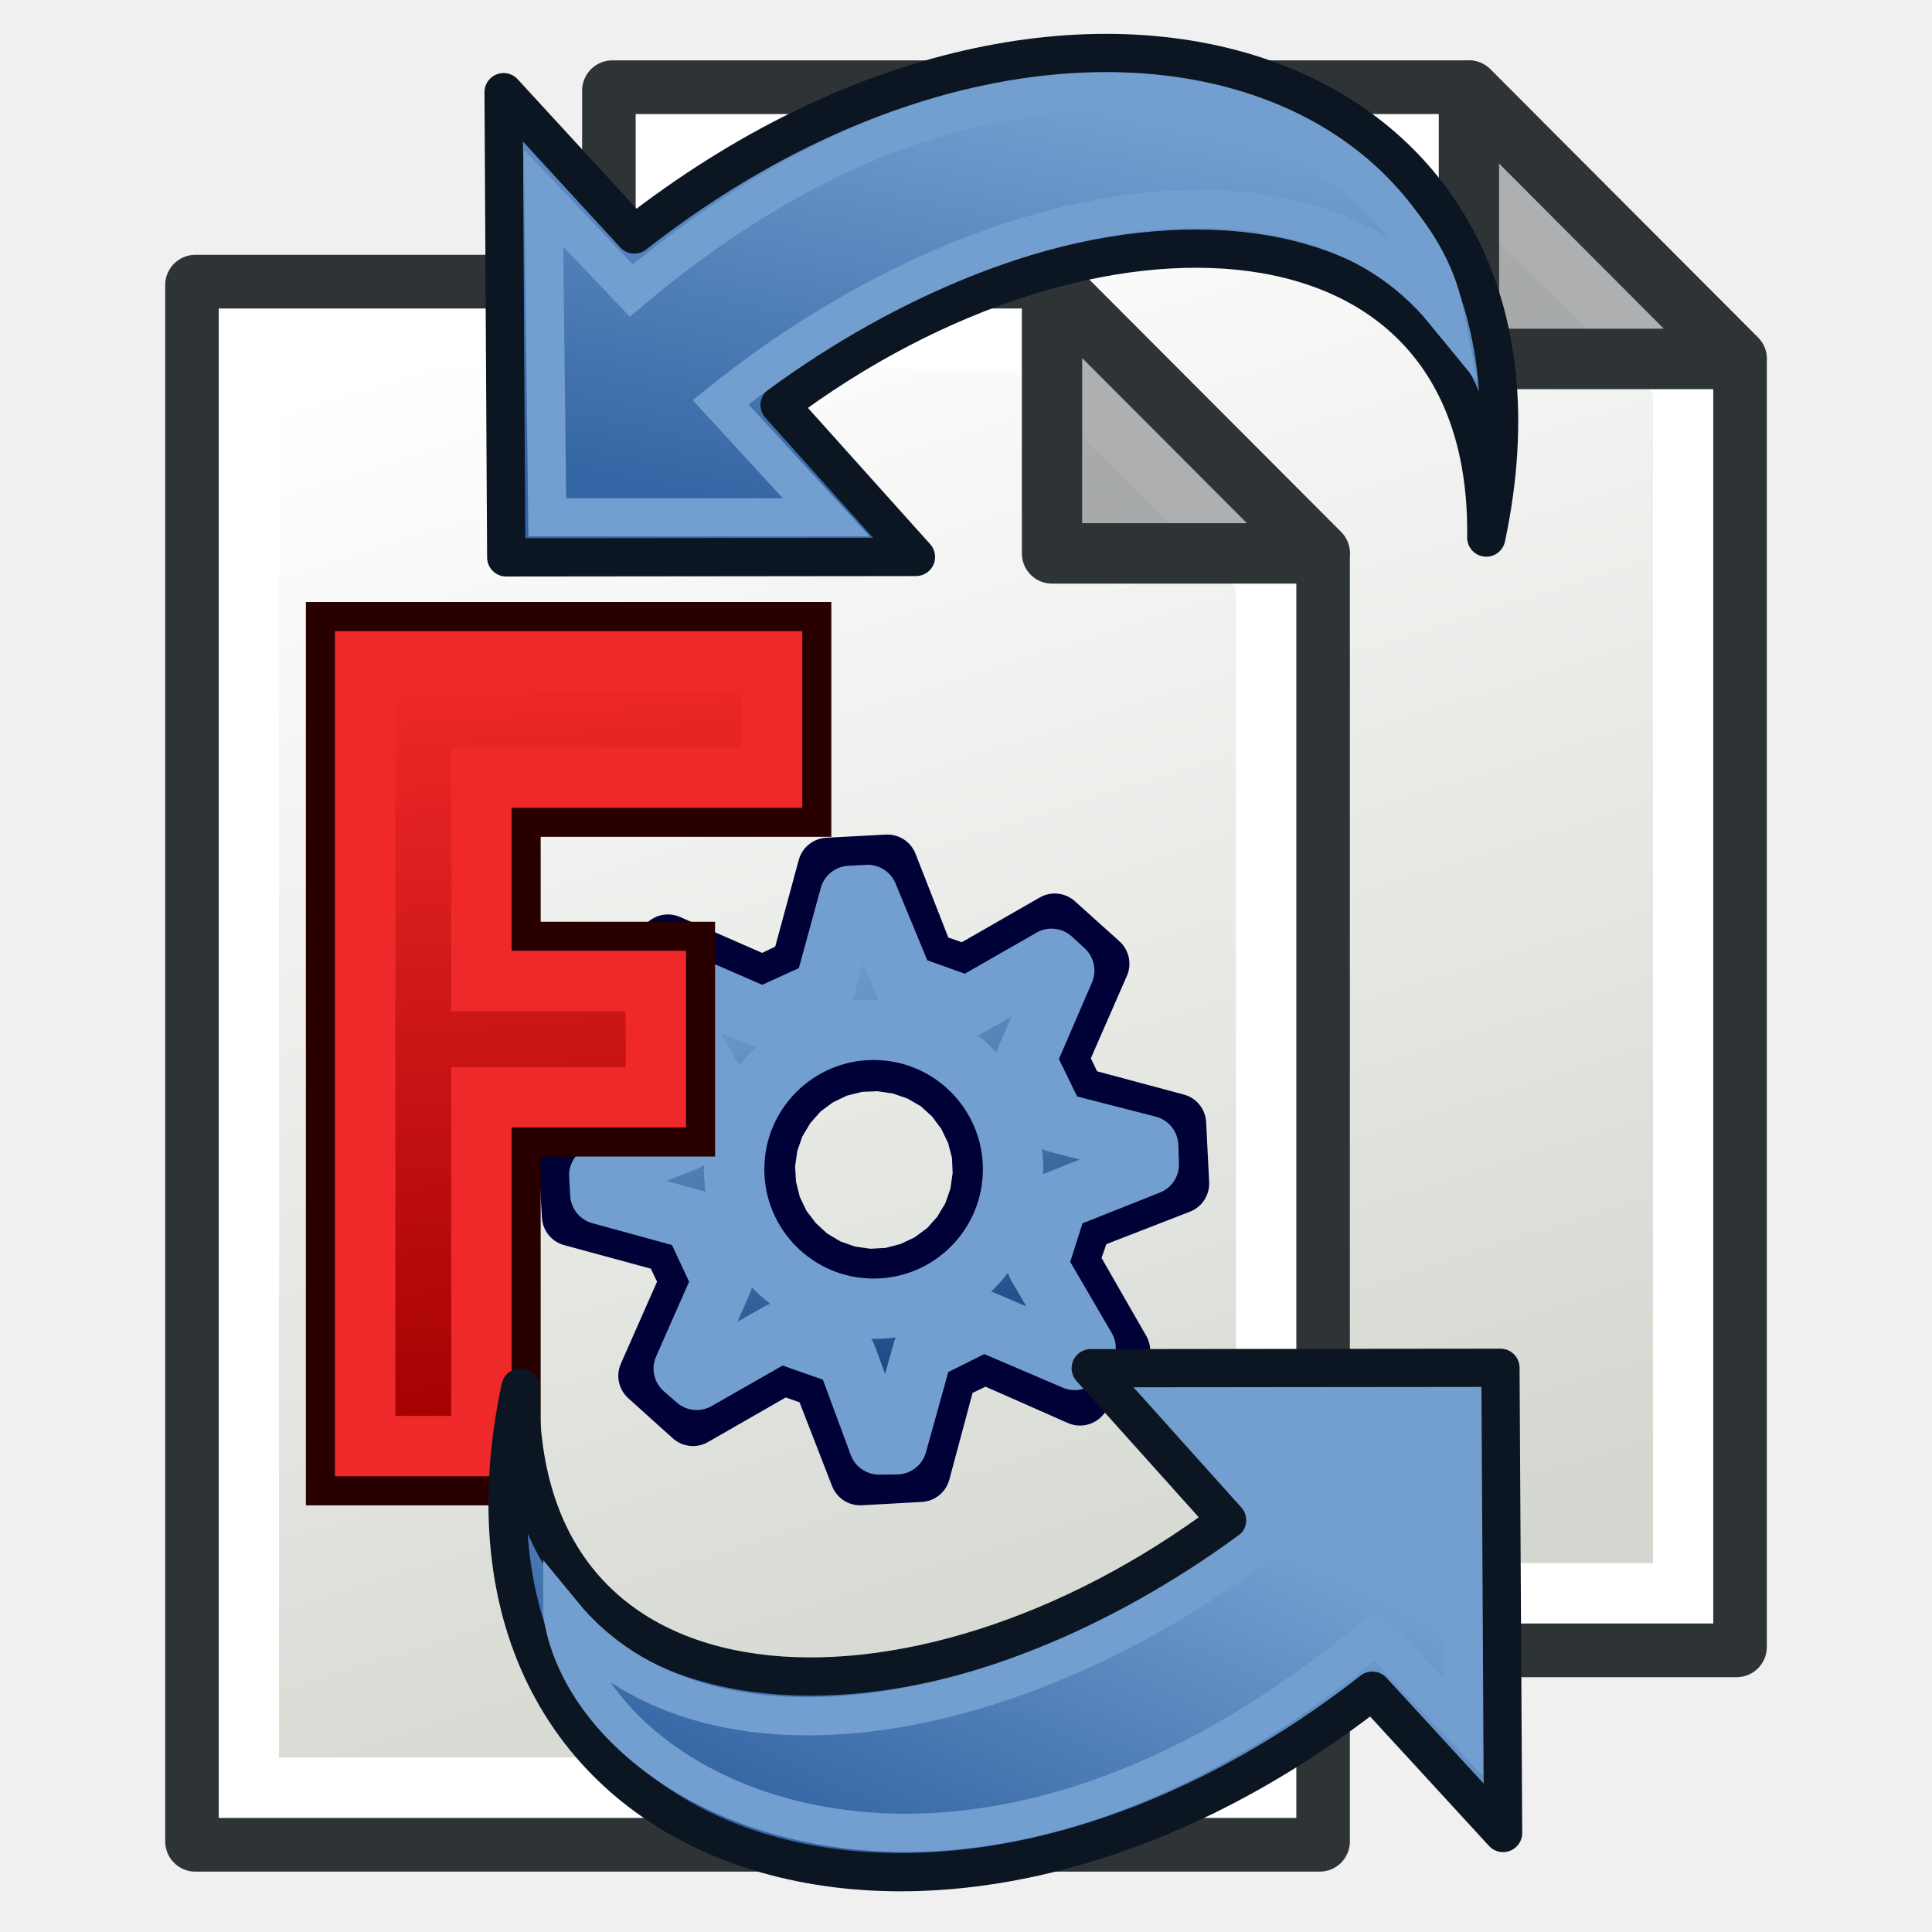
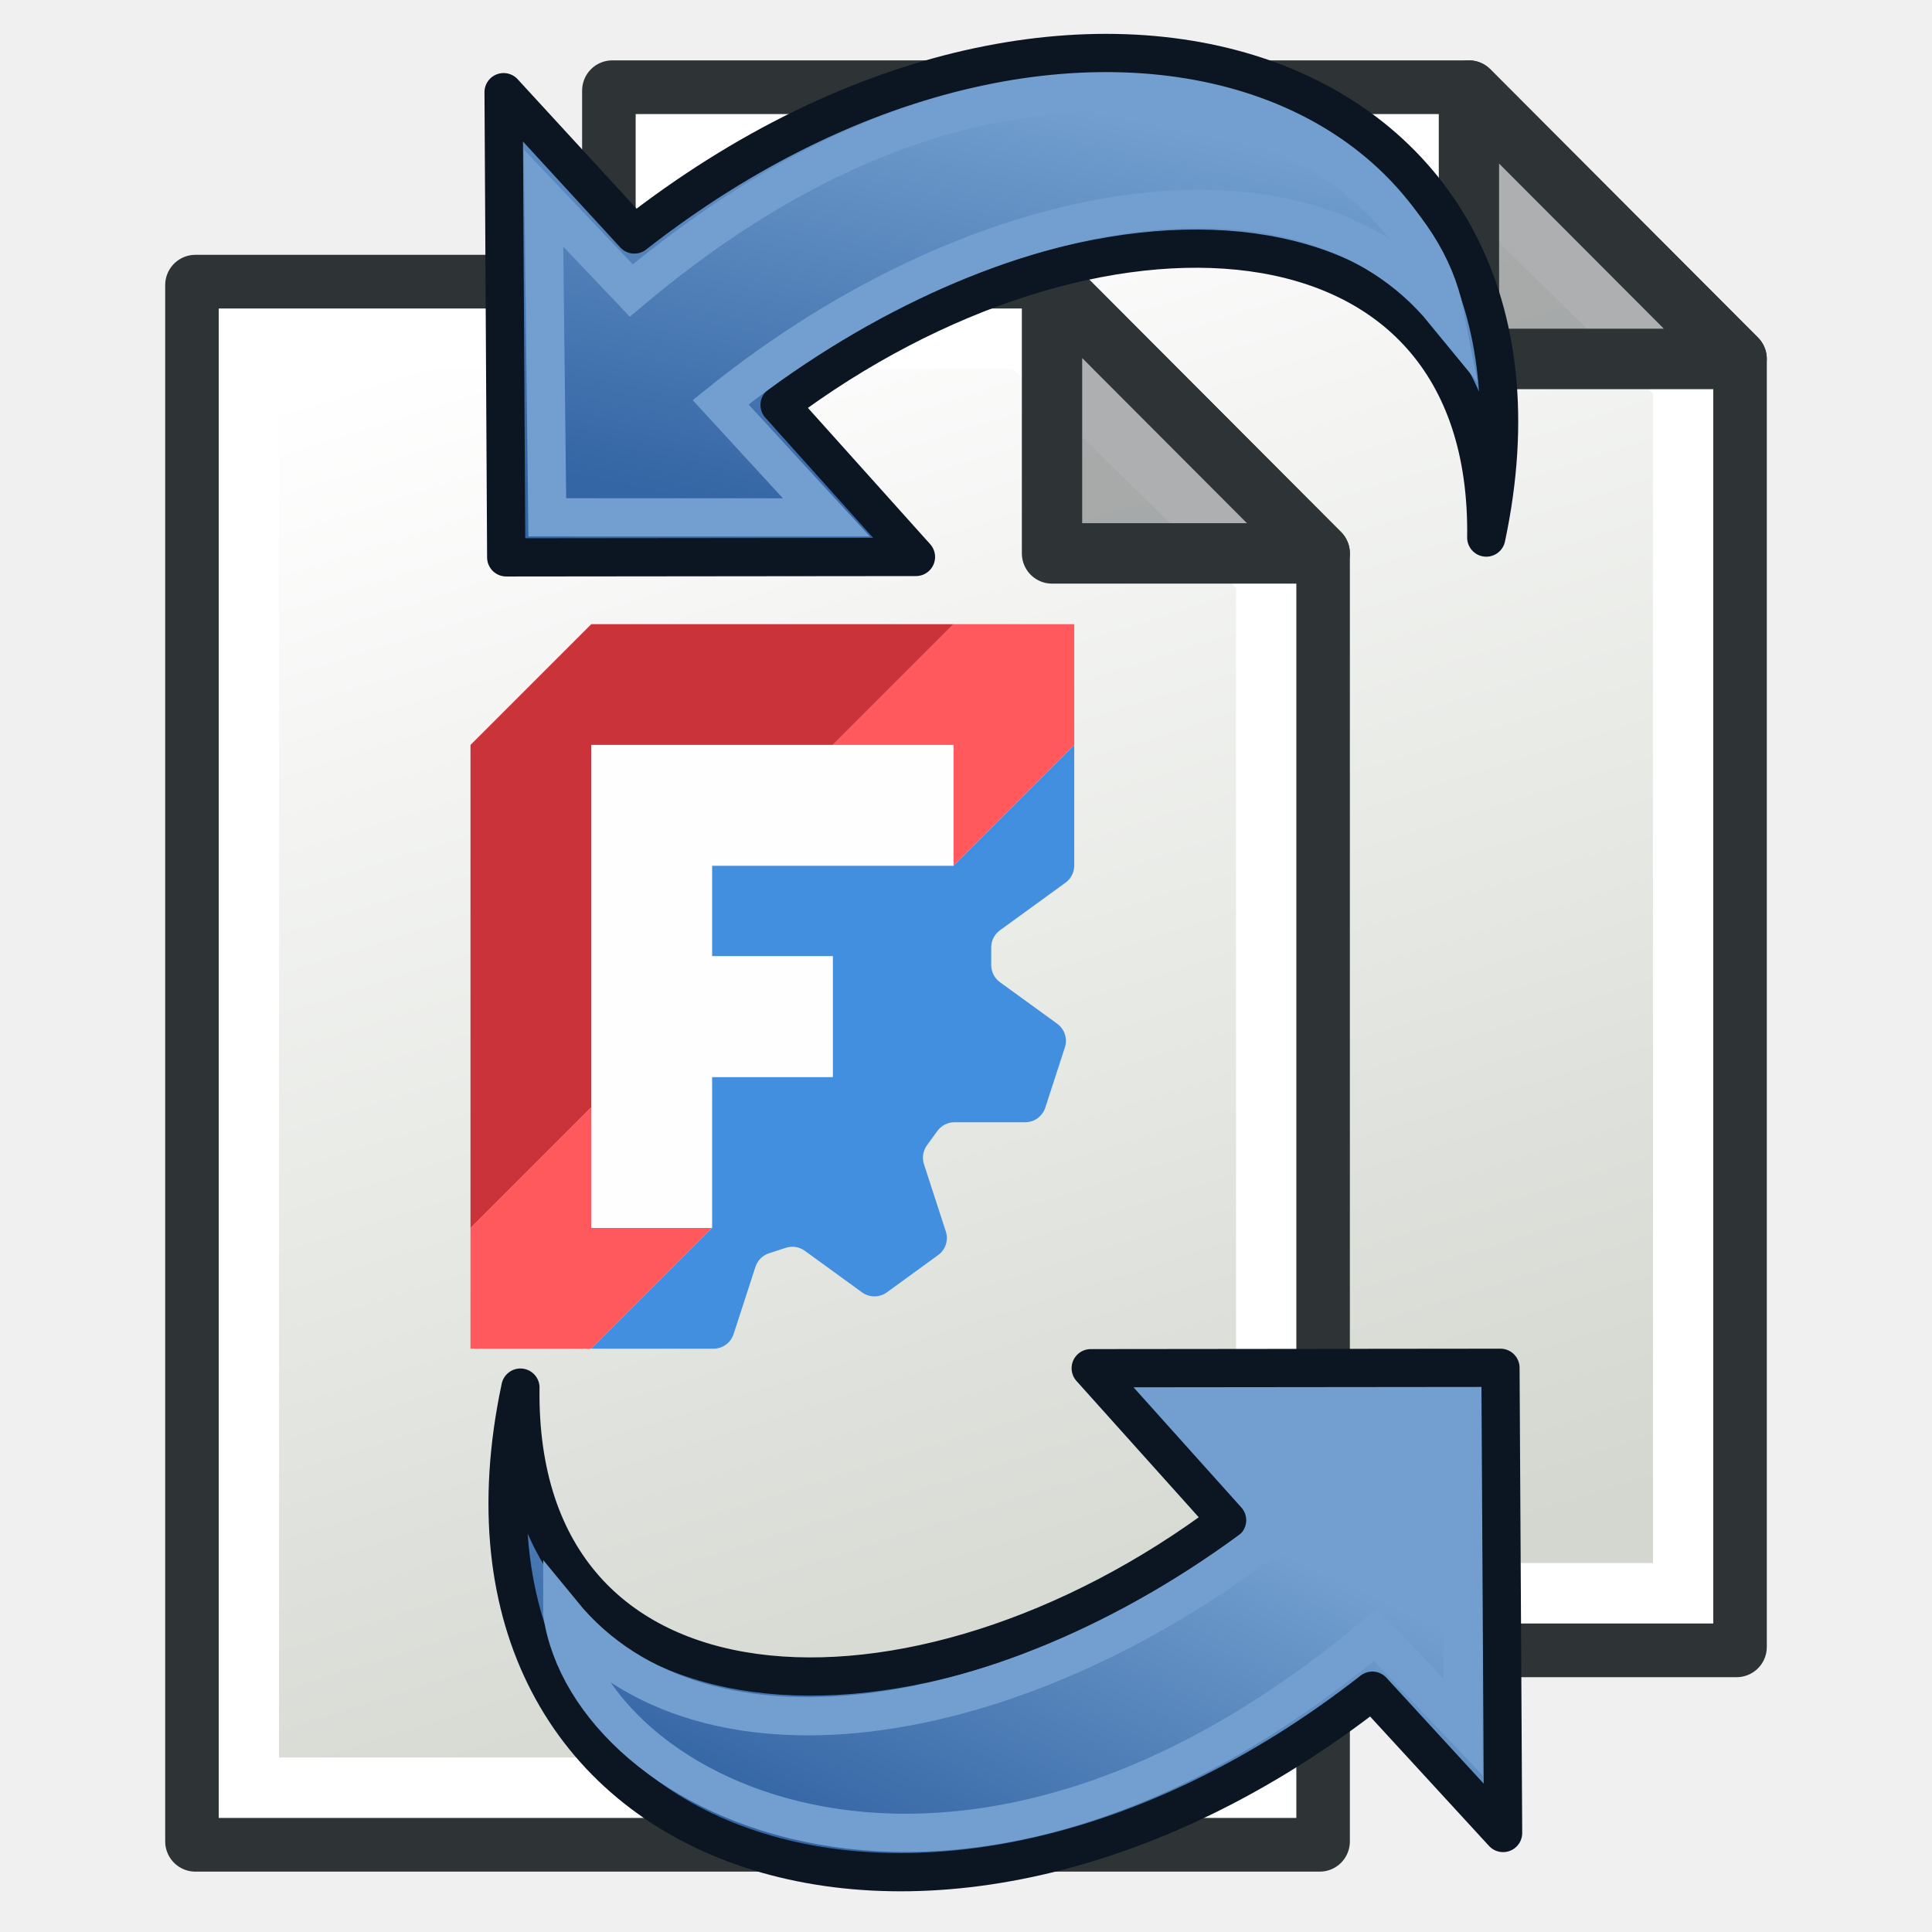
<svg xmlns="http://www.w3.org/2000/svg" xmlns:xlink="http://www.w3.org/1999/xlink" width="64" height="64" id="svg2869" version="1.1" viewBox="0 0 64 64">
  <defs id="defs2871">
    <linearGradient xlink:href="#linearGradient3765" id="linearGradient3771" x1="98" y1="1047.362" x2="81" y2="993.362" gradientUnits="userSpaceOnUse" gradientTransform="translate(-60,-988.3622)" />
    <linearGradient id="linearGradient3765">
      <stop style="stop-color:#d3d7cf;stop-opacity:1;" offset="0" id="stop3767" />
      <stop style="stop-color:#ffffff;stop-opacity:1" offset="1" id="stop3769" />
    </linearGradient>
    <linearGradient xlink:href="#linearGradient3765" id="linearGradient9" gradientUnits="userSpaceOnUse" gradientTransform="translate(-60,-988.3622)" x1="98" y1="1047.362" x2="81" y2="993.362" />
-     <linearGradient id="linearGradient1014">
-       <stop style="stop-color:#204a87;stop-opacity:1" offset="0" id="stop1010" />
-       <stop style="stop-color:#729fcf;stop-opacity:1" offset="1" id="stop1012" />
-     </linearGradient>
-     <linearGradient y2="17" x2="15" y1="47" x1="29" gradientTransform="matrix(0.475165,-0.4615384,0.475165,0.4615384,-1.514774,32.45158)" gradientUnits="userSpaceOnUse" id="linearGradient951-4" xlink:href="#linearGradient1014" />
    <linearGradient xlink:href="#linearGradient2380-9" id="linearGradient3034" gradientUnits="userSpaceOnUse" x1="41.792" y1="20.135" x2="23.706" y2="34.083" gradientTransform="matrix(-1.092071,-0.9148321,-0.9226676,1.082797,27.23926,-8.235804)" />
    <linearGradient id="linearGradient2380-9">
      <stop style="stop-color:#729fcf;stop-opacity:1" offset="0" id="stop2382-4" />
      <stop style="stop-color:#3465a4;stop-opacity:1" offset="1" id="stop2384-6" />
    </linearGradient>
    <linearGradient xlink:href="#linearGradient2380-9" id="linearGradient3034-4" gradientUnits="userSpaceOnUse" x1="26.222" y1="31.126" x2="46.731" y2="21.766" gradientTransform="matrix(1.092071,0.9148321,0.9226676,-1.082797,-95.70863,29.0818)" />
-     <linearGradient xlink:href="#linearGradient1014" id="linearGradient3212" gradientUnits="userSpaceOnUse" gradientTransform="matrix(0.8586786,0,0,0.8586786,80.92299,8.356807)" x1="-146.745" y1="58.262" x2="-157.325" y2="26.521" />
-     <linearGradient xlink:href="#linearGradient3836-9" id="linearGradient3214" gradientUnits="userSpaceOnUse" gradientTransform="matrix(0.8506406,0,0,0.8506406,98.19778,5.187313)" x1="-206.699" y1="68.842" x2="-211.402" y2="7.711" />
-     <linearGradient id="linearGradient3836-9">
-       <stop style="stop-color:#a40000;stop-opacity:1" offset="0" id="stop3838-8" />
-       <stop style="stop-color:#ef2929;stop-opacity:1" offset="1" id="stop3840-1" />
-     </linearGradient>
  </defs>
  <g id="layer3" style="display:inline">
    <g id="g5" transform="matrix(0.8868132,0,0,0.8888916,10.52751,0.3346505)" style="stroke-width:1.126">
      <path style="fill:url(#linearGradient3771);fill-opacity:1;stroke:#2e3436;stroke-width:2.253;stroke-linecap:butt;stroke-linejoin:round;stroke-opacity:1" d="m 11,3 v 58 h 42 v -48 L 43,3 Z" id="path2991" />
      <path style="fill:none;stroke:#ffffff;stroke-width:2.253;stroke-linecap:butt;stroke-linejoin:miter;stroke-opacity:1" d="M 13,5 V 59 H 51 V 13.814 L 41.997,5 Z" id="path3763" />
      <path style="fill:#2e3436;fill-opacity:0.392;stroke:#2e3436;stroke-width:2.253;stroke-linecap:butt;stroke-linejoin:round;stroke-opacity:1" d="M 43,3 V 13 H 53 Z" id="path2993" />
    </g>
    <g id="g9" transform="matrix(0.8868132,0,0,0.8888916,-3.283556,6.77627)" style="stroke-width:1.126">
      <path style="fill:url(#linearGradient9);fill-opacity:1;stroke:#2e3436;stroke-width:2.253;stroke-linecap:butt;stroke-linejoin:round;stroke-opacity:1" d="m 11,3 v 58 h 42 v -48 L 43,3 Z" id="path7" />
      <path style="fill:none;stroke:#ffffff;stroke-width:2.253;stroke-linecap:butt;stroke-linejoin:miter;stroke-opacity:1" d="M 13,5 V 59 H 51 V 13.814 L 41.997,5 Z" id="path8" />
      <path style="fill:#2e3436;fill-opacity:0.392;stroke:#2e3436;stroke-width:2.253;stroke-linecap:butt;stroke-linejoin:round;stroke-opacity:1" d="M 43,3 V 13 H 53 Z" id="path9" />
    </g>
  </g>
-   <g id="g3205" transform="matrix(0.4814402,0,0,0.4814403,52.83949,16.73175)">
-     <path id="path3659-5" d="m -37.179,28.803 -6.181,3.546 -2.729,-0.947 -2.604,-6.655 -4.096,0.215 -1.869,6.882 -2.615,1.252 -6.522,-2.853 -2.755,3.061 3.546,6.181 -0.969,2.721 -6.655,2.604 0.237,4.104 6.882,1.869 1.252,2.615 -2.875,6.514 3.061,2.755 6.181,-3.546 2.743,0.977 2.582,6.647 4.126,-0.229 1.847,-6.89 2.615,-1.252 6.536,2.883 2.755,-3.061 -3.546,-6.181 0.955,-2.751 6.647,-2.582 -0.207,-4.118 -6.89,-1.847 -1.252,-2.615 2.861,-6.544 z m -9.257,10.136 1.269,0.736 1.099,0.997 0.88,1.189 0.633,1.322 0.372,1.426 0.062,1.461 -0.211,1.461 -0.482,1.387 -0.766,1.283 -0.967,1.085 -1.189,0.88 -1.322,0.633 -1.426,0.372 -1.469,0.084 -1.461,-0.211 -1.387,-0.482 -1.283,-0.766 -1.077,-0.989 -0.888,-1.168 -0.633,-1.322 -0.364,-1.447 -0.084,-1.469 0.211,-1.461 0.482,-1.387 0.758,-1.261 0.975,-1.107 1.189,-0.88 1.322,-0.633 1.447,-0.364 1.461,-0.062 1.461,0.211 1.387,0.482 z" style="display:inline;overflow:visible;visibility:visible;fill:url(#linearGradient3212);fill-opacity:1;fill-rule:evenodd;stroke:#000137;stroke-width:4.154;stroke-linecap:round;stroke-linejoin:round;stroke-miterlimit:4;stroke-dasharray:none;stroke-dashoffset:0;stroke-opacity:1;marker:none;enable-background:accumulate" />
-     <path id="path3659-5-6" d="m -37.4,31.22 -5.769,3.305 -4.35,-1.564 -2.533,-6.134 -1.224,0.066 -1.762,6.452 -4.246,1.937 -6.014,-2.614 -0.805,0.922 3.321,5.833 -1.664,4.262 -6.07,2.42 0.07,1.303 6.403,1.755 1.985,4.246 -2.649,6.007 0.89,0.773 5.705,-3.257 4.587,1.607 2.256,6.095 1.226,-0.014 1.783,-6.411 4.166,-2.081 6.283,2.689 0.757,-0.809 -3.321,-5.689 1.427,-4.466 6.239,-2.481 -0.043,-1.283 -6.33,-1.623 -2.097,-4.294 2.653,-6.146 z" style="display:inline;overflow:visible;visibility:visible;fill:none;stroke:#729fcf;stroke-width:4.154;stroke-linecap:round;stroke-linejoin:round;stroke-miterlimit:4;stroke-dasharray:none;stroke-dashoffset:0;stroke-opacity:1;marker:none;enable-background:accumulate" />
-     <circle transform="matrix(1.103773,0,0,1.103773,-95.07119,1.435933)" id="path3898" style="fill:none;stroke:#729fcf;stroke-width:3.764;stroke-linecap:round;stroke-linejoin:round;stroke-miterlimit:4;stroke-dasharray:none;stroke-dashoffset:6;stroke-opacity:1" cx="41.157" cy="40.103" r="8.694" />
-     <path id="rect3663-8" d="m -86.629,8.747 8e-6,58 12,-10e-7 v -24 h 12 v -12 h -12 v -10 h 20 V 8.747 Z" style="display:inline;overflow:visible;visibility:visible;fill:url(#linearGradient3214);fill-opacity:1;fill-rule:evenodd;stroke:#280000;stroke-width:4.154;stroke-linecap:butt;stroke-linejoin:miter;stroke-miterlimit:4;stroke-dasharray:none;stroke-dashoffset:0;stroke-opacity:1;marker:none;enable-background:accumulate" />
-     <path id="rect3663-8-3" d="m -84.629,10.747 v 54 h 8 v -24 h 12 v -8 H -76.629 V 18.747 h 20 v -8 z" style="display:inline;overflow:visible;visibility:visible;fill:none;stroke:#ef2929;stroke-width:4.154;stroke-linecap:butt;stroke-linejoin:miter;stroke-miterlimit:4;stroke-dasharray:none;stroke-dashoffset:0;stroke-opacity:1;marker:none;enable-background:accumulate" />
-   </g>
  <g id="g3736" transform="matrix(-0.7594946,0,0,0.7594946,2.473047,24.08379)" style="stroke-width:1.329;stroke-miterlimit:4;stroke-dasharray:none">
    <g id="g4" transform="matrix(0.6333333,0,0,0.6333333,-18.82392,-11.82227)">
      <path style="color:#000000;display:block;overflow:visible;visibility:visible;fill:url(#linearGradient3034);fill-opacity:1;fill-rule:nonzero;stroke:#0c1522;stroke-width:2.633;stroke-linecap:butt;stroke-linejoin:round;stroke-miterlimit:4;stroke-dasharray:none;stroke-dashoffset:0;stroke-opacity:1;marker:none" d="M -67.492,5.619 C -74.415,-26.922 -39.373,-39.148 -8.822,-15.253 L 0.182,-25.054 0.001,6.983 -28.217,6.954 c 0,0 9.392,-10.469 9.392,-10.469 -21.485,-16.144 -49.002,-14.936 -48.668,9.134 z" id="path1880-7" />
      <path id="path2807" d="m -64.607,-9.944 c 2.43,-12.435 27.163,-25.718 55.994,-1.451 l 6.042,-6.362 -0.256,21.982 -19.223,0.006 7.287,-7.931 C -32.57,-17.996 -54.847,-21.866 -64.607,-9.944 Z" style="color:#000000;display:block;overflow:visible;visibility:visible;fill:none;stroke:#729fcf;stroke-width:2.633;stroke-linecap:butt;stroke-linejoin:miter;stroke-miterlimit:21;stroke-dasharray:none;stroke-dashoffset:0;stroke-opacity:1;marker:none" />
    </g>
    <g id="g6" transform="matrix(0.6333333,0,0,0.6333333,-18.82392,19.16812)">
      <path style="color:#000000;display:block;overflow:visible;visibility:visible;fill:url(#linearGradient3034-4);fill-opacity:1;fill-rule:nonzero;stroke:#0c1522;stroke-width:2.633;stroke-linecap:butt;stroke-linejoin:round;stroke-miterlimit:4;stroke-dasharray:none;stroke-dashoffset:0;stroke-opacity:1;marker:none" d="M -0.977,15.227 C 5.946,47.768 -29.097,59.994 -59.647,36.099 l -9.004,9.801 0.181,-32.037 28.218,0.029 c 0,0 -9.392,10.469 -9.392,10.469 21.485,16.144 49.002,14.936 48.668,-9.134 z" id="path1880-2" />
      <path id="path2807-5" d="m -3.863,30.79 c -1.822,12.739 -27.163,25.718 -55.994,1.451 l -6.042,6.362 0.256,-21.982 19.223,-0.006 -7.287,7.931 c 17.808,14.295 40.085,18.165 49.844,6.243 z" style="color:#000000;display:block;overflow:visible;visibility:visible;fill:none;stroke:#729fcf;stroke-width:2.633;stroke-linecap:butt;stroke-linejoin:miter;stroke-miterlimit:21;stroke-dasharray:none;stroke-dashoffset:0;stroke-opacity:1;marker:none" />
    </g>
  </g>
+   <g id="g2" transform="translate(13.58551,20.67691)">
+     <path d="m 22,4 -4,4 h -8 V 11 H 14 v 4 h -4 v 5 L 6,24 h 4.05 c 0.303,-1e-6 0.572,-0.195 0.666,-0.484 l 0.724,-2.228 c 0.069,-0.213 0.236,-0.38 0.45,-0.449 l 0.557,-0.181 c 0.213,-0.069 0.447,-0.032 0.628,0.099 l 1.895,1.377 c 0.245,0.178 0.578,0.178 0.823,0 l 1.699,-1.235 c 0.245,-0.178 0.348,-0.494 0.254,-0.782 l -0.724,-2.228 c -0.069,-0.213 -0.032,-0.447 0.1,-0.628 l 0.344,-0.473 c 0.132,-0.181 0.342,-0.289 0.566,-0.289 l 2.343,5.1e-4 c 0.303,10e-6 0.572,-0.196 0.666,-0.484 l 0.649,-1.997 c 0.094,-0.288 -0.009,-0.605 -0.254,-0.783 L 19.539,11.859 C 19.357,11.727 19.25,11.517 19.25,11.293 V 10.707 c 1.9e-5,-0.224 0.107,-0.435 0.288,-0.566 L 21.712,8.562 C 21.893,8.431 22,8.22 22,7.996 Z" style="fill:#418fde;fill-opacity:1;fill-rule:evenodd;stroke:none;stroke-width:2.646;stroke-linecap:square" id="path8-9" />
+     <path id="path7-7" style="display:inline;fill:#ff585d;fill-opacity:1;fill-rule:evenodd;stroke:none;stroke-width:2.646;stroke-linecap:square" d="m 18,0 -4,4 h 4 V 8 L 22,4 V 0 Z M 6,16 2,20 v 4 h 4 l 4,-4 H 6 Z" />
+     <path d="M 6,0 2,4 V 20 L 6,16 V 4 h 8 l 4,-4 z" style="fill:#cb333b;fill-rule:evenodd;stroke-width:2.646;stroke-linecap:square" id="path3" />
+     <path d="M 6,20 H 10 V 15 H 14 V 11 H 10 V 8 h 8 V 4 H 6 Z" style="fill:#fefefe;fill-opacity:1;fill-rule:evenodd;stroke:none;stroke-width:2.646;stroke-linecap:square" id="path9-3" />
+   </g>
</svg>
